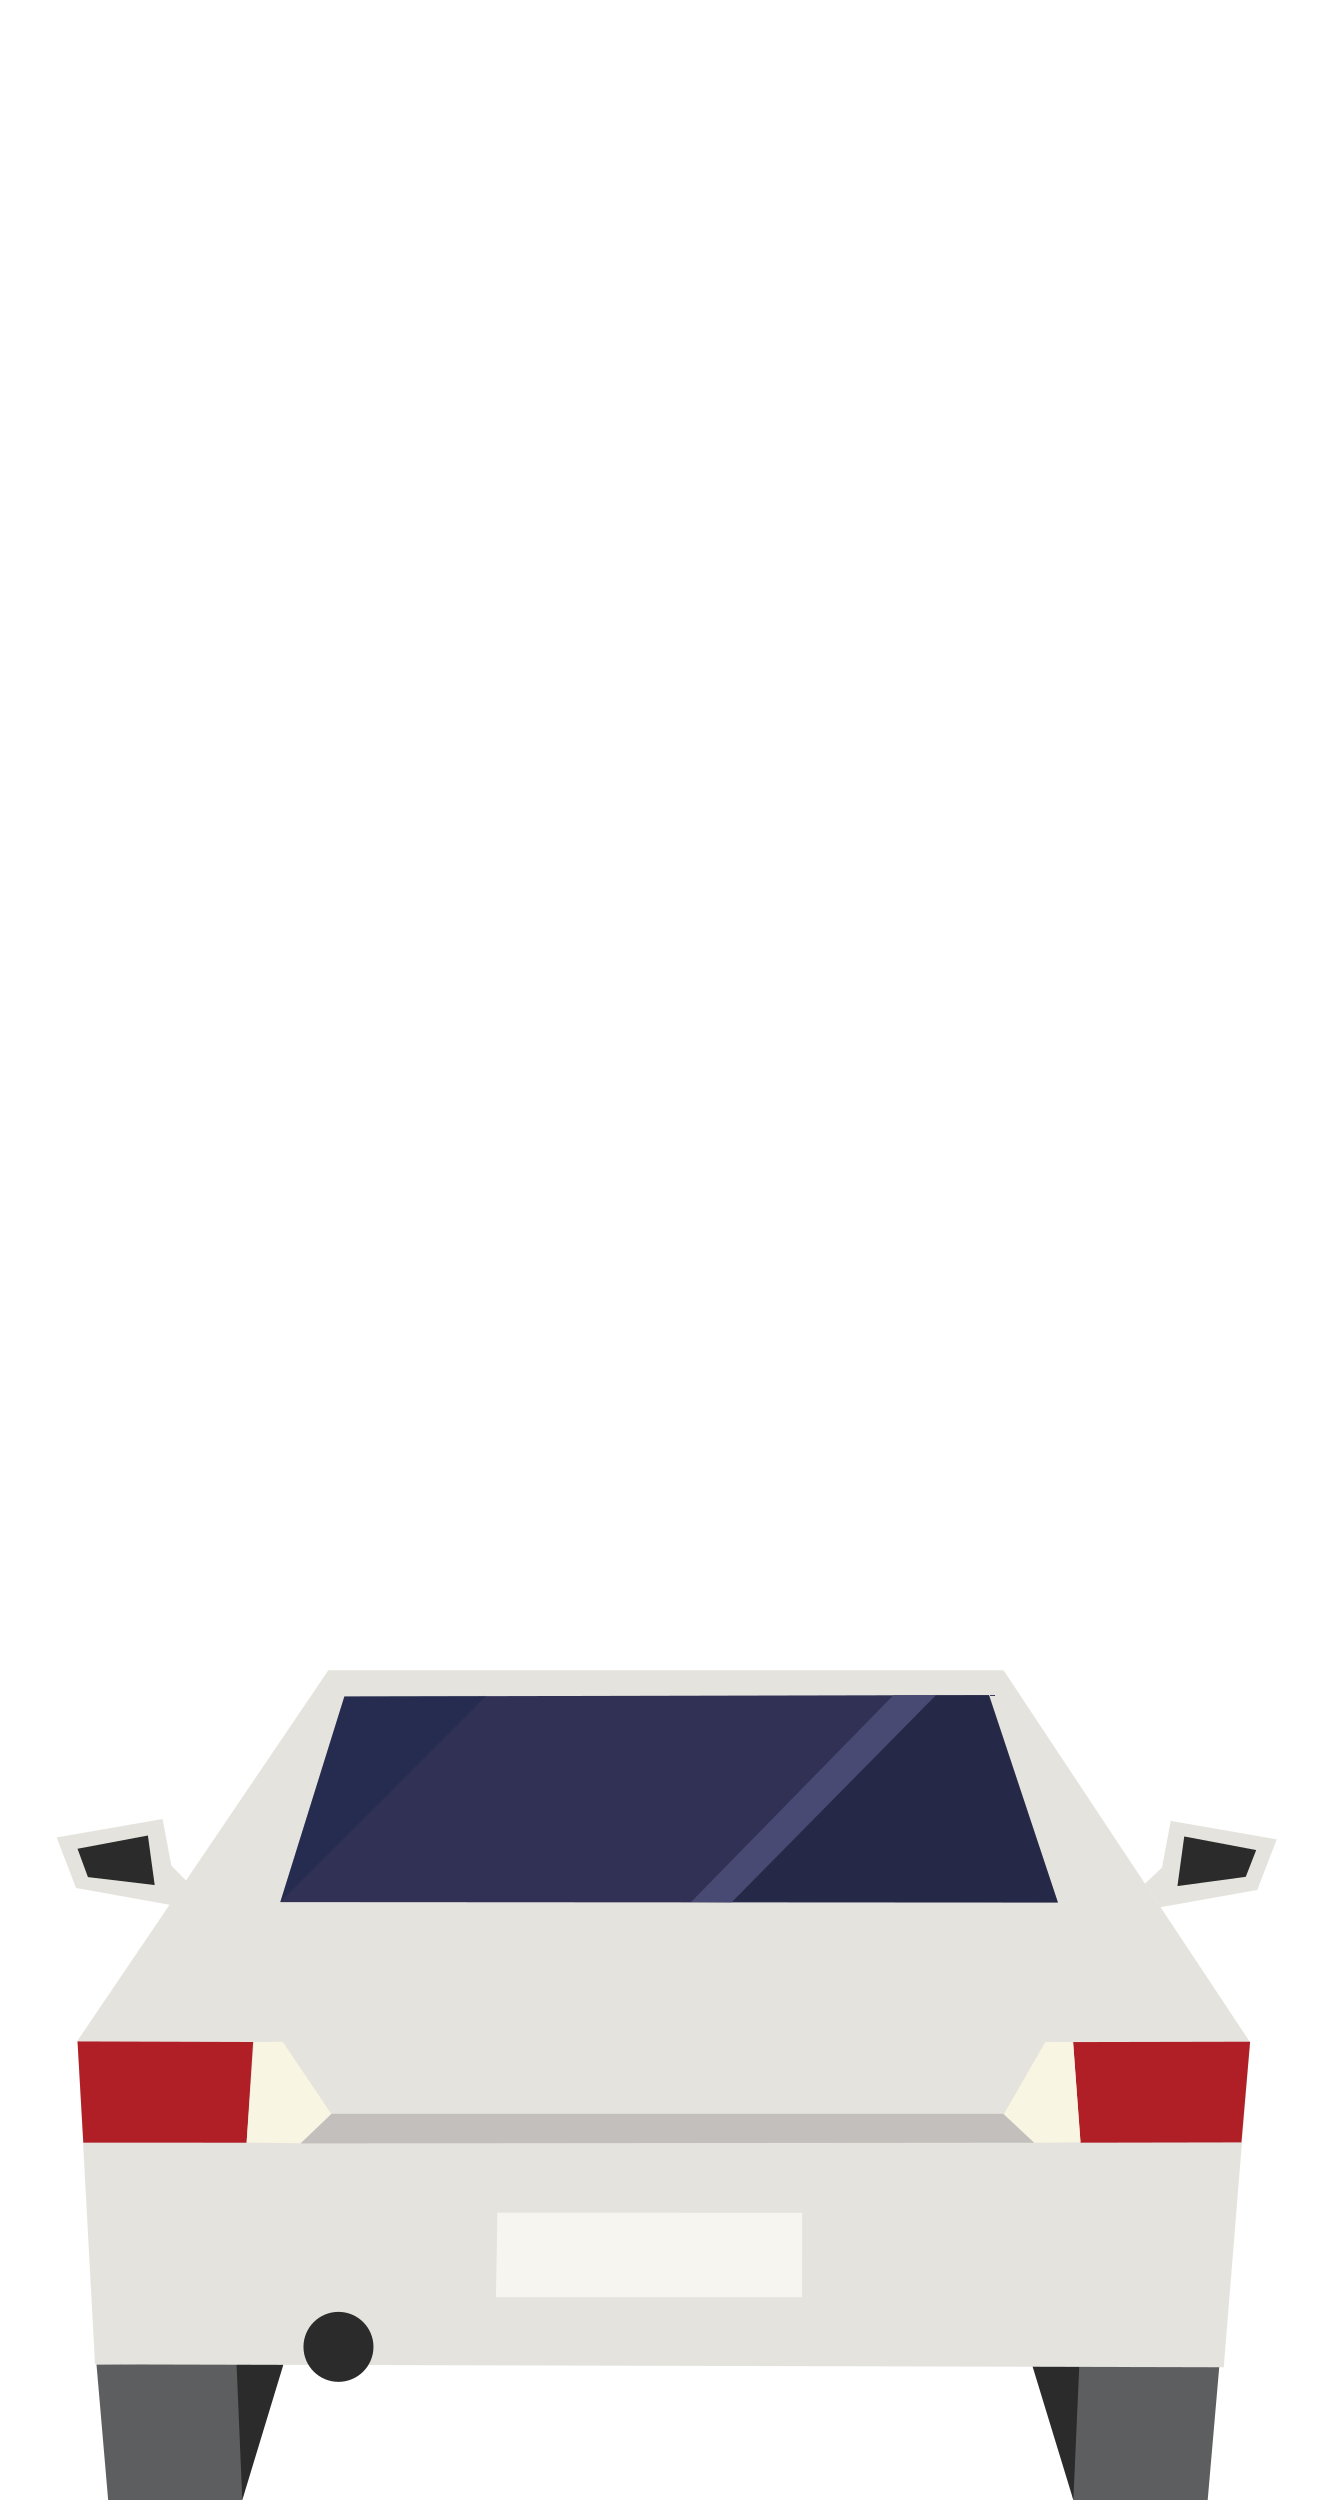
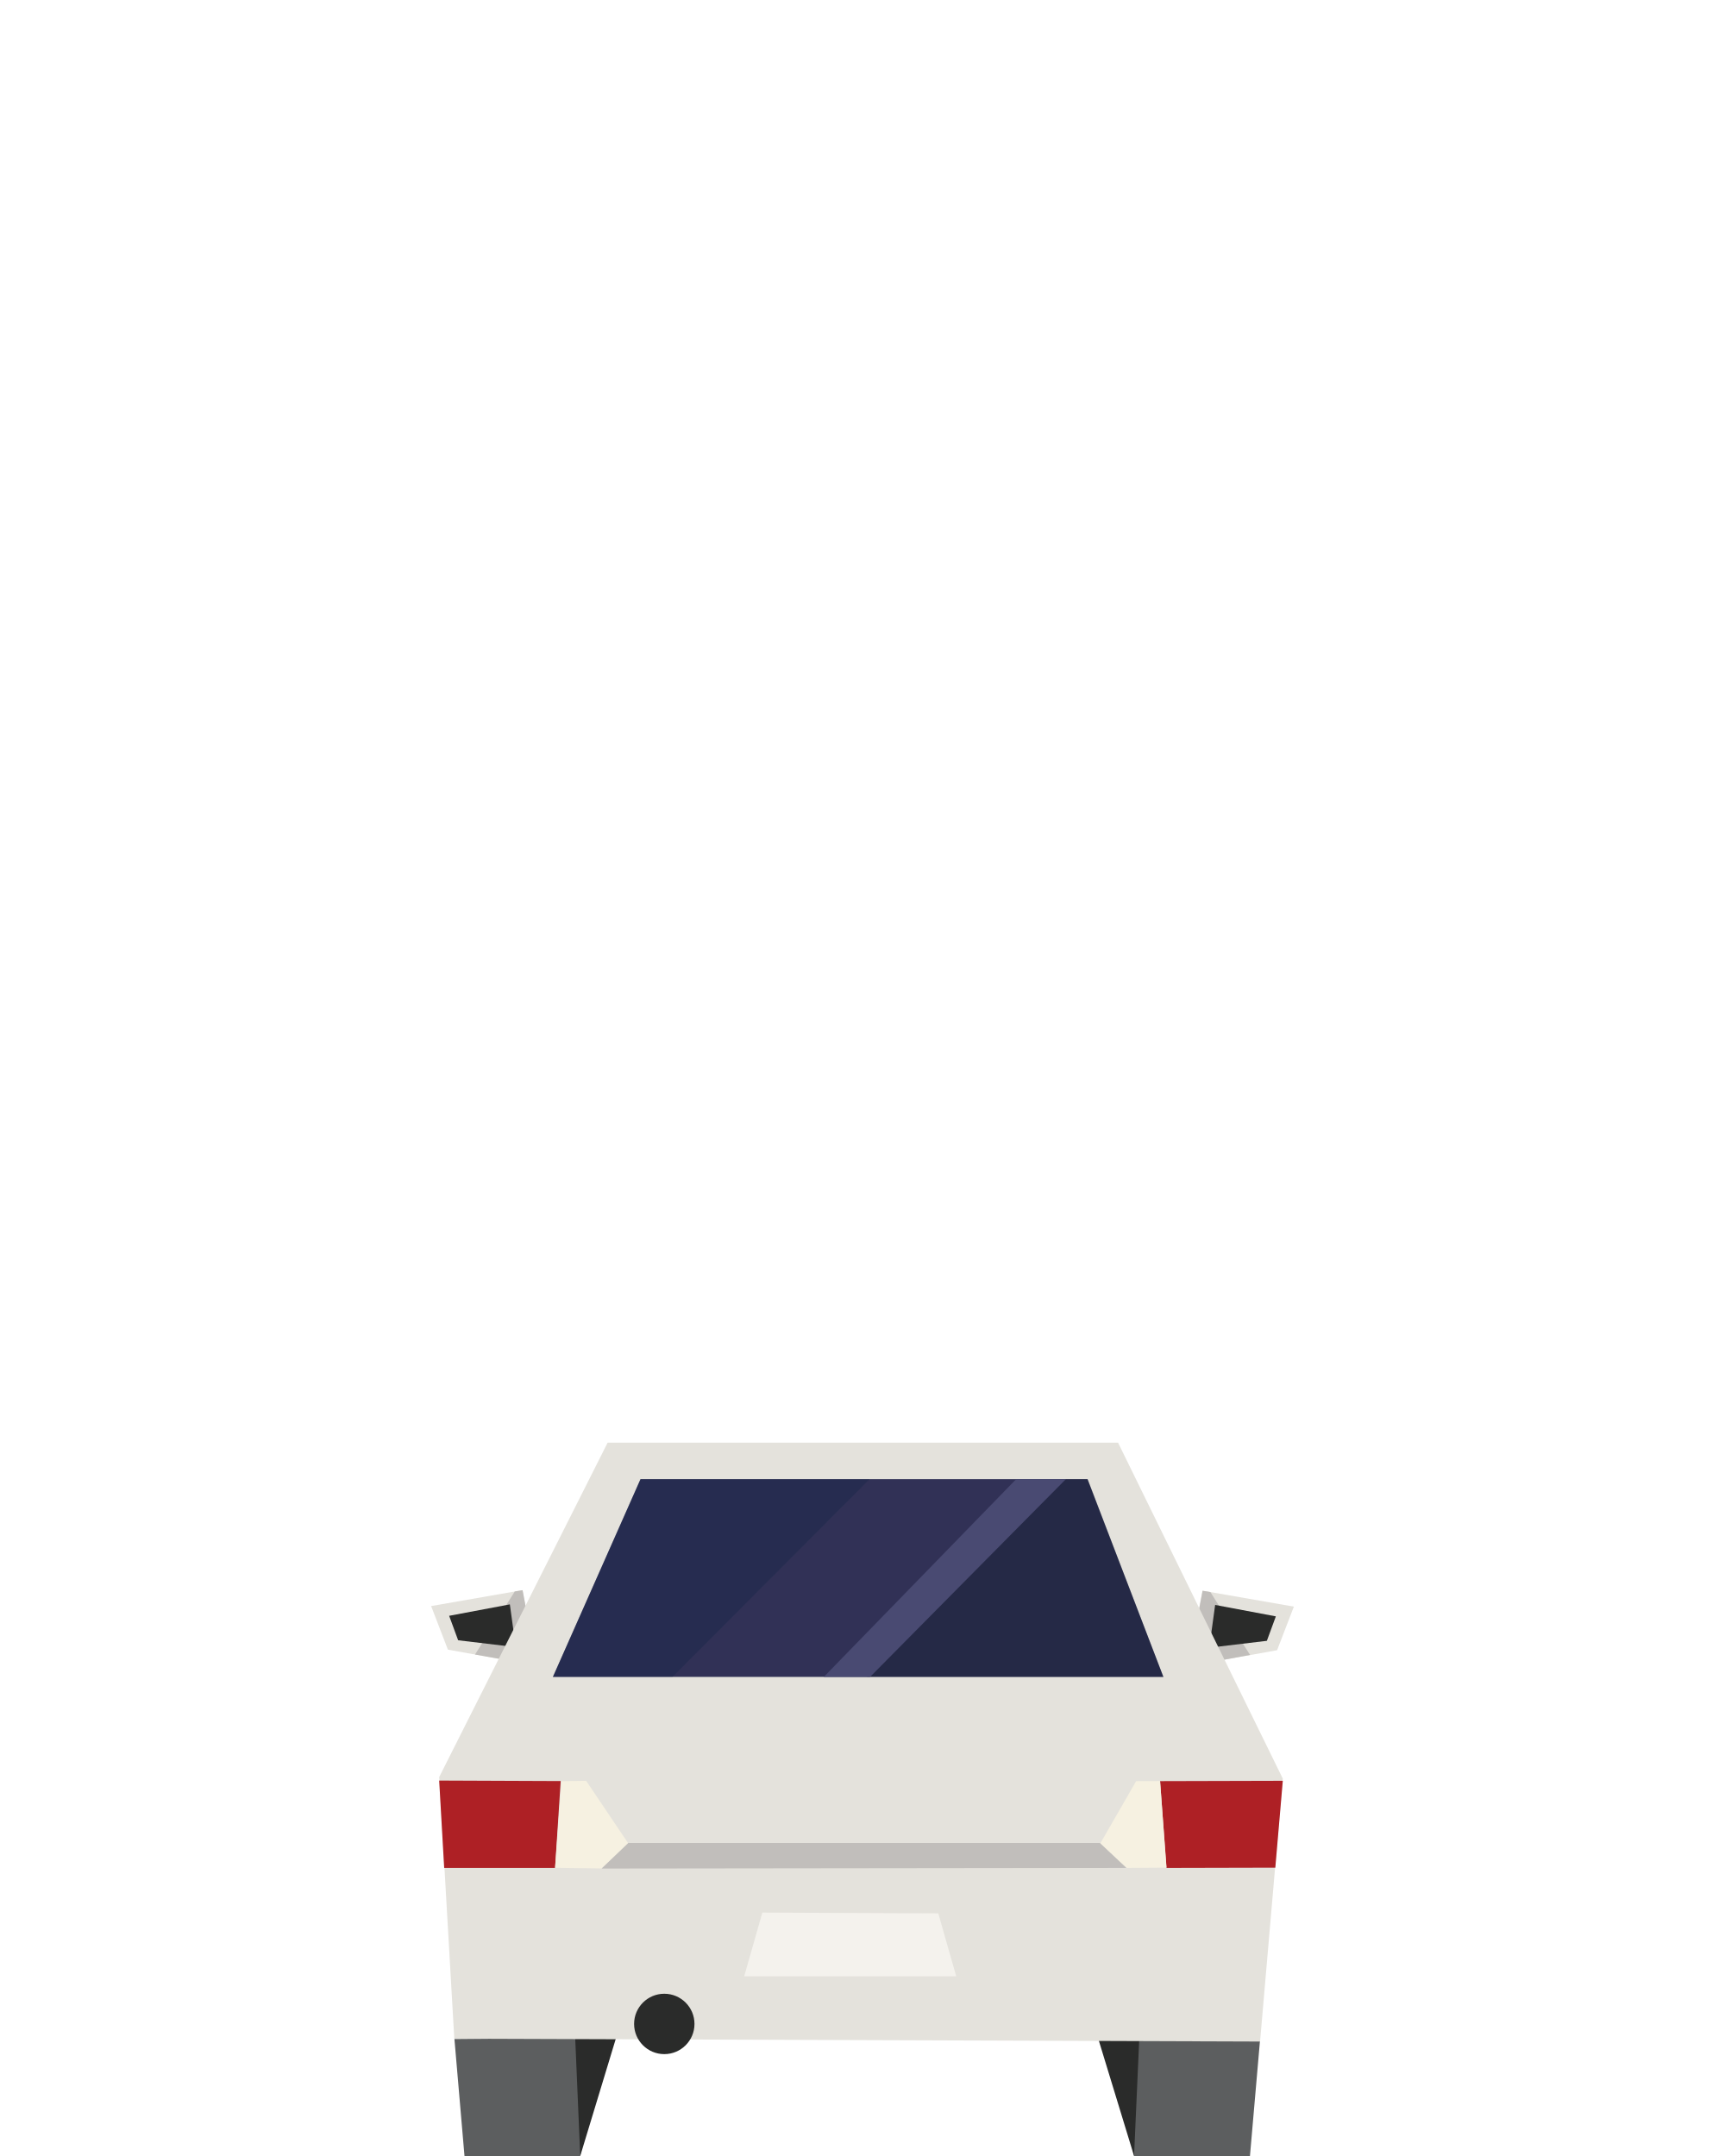
- <svg xmlns="http://www.w3.org/2000/svg" width="192px" height="360px" version="1.1" xml:space="preserve" style="fill-rule:evenodd;clip-rule:evenodd;stroke-linejoin:round;stroke-miterlimit:1.414;">
+ <svg xmlns="http://www.w3.org/2000/svg" width="288px" height="360px" version="1.1" xml:space="preserve" style="fill-rule:evenodd;clip-rule:evenodd;stroke-linejoin:round;stroke-miterlimit:1.414;">
  <g>
-     <g id="car-outbound" transform="matrix(0.5,0,0,0.5,8.15347,120)">
-       <g transform="matrix(1.99975,9.86076e-32,1.97215e-31,1.99975,-1.00974e-28,-1246.79)">
-         <path d="M5.741,843.968l1.68,19.532l19.321,0l3.991,-19.741l-24.992,0.209Z" style="fill:#5c5e5f;fill-rule:nonzero;" />
+     <g id="car-outbound" transform="matrix(1,0,0,1,71.9798,166.584)">
+       <g transform="matrix(1,0,0,1,0,-10.3296)">
+         <path d="M127.589,121.742l13.651,-2.45l2.8,-7.279l-15.261,-2.662l-1.259,6.721l-2.321,2.339l2.39,3.331Z" style="fill:#e4e2dc;fill-rule:nonzero;" />
      </g>
-       <g transform="matrix(1.99975,9.86076e-32,1.97215e-31,1.99975,-1.00974e-28,-1246.79)">
-         <path d="M25.903,843.759l0.839,19.741l5.992,-19.741l-6.831,0Z" style="fill:#2a2b2a;fill-rule:nonzero;" />
+       <g transform="matrix(1,0,0,1,0,-10.3296)">
+         <path d="M127.604,121.746l-2.327,-3.494l2.259,-2.185l1.269,-6.697l1.297,0.208l6.621,10.502l-9.119,1.666Z" style="fill:#c1bebb;fill-rule:nonzero;" />
      </g>
-       <g transform="matrix(1.99975,9.86076e-32,1.97215e-31,1.99975,-1.00974e-28,-1246.79)">
-         <path d="M146.424,863.5l19.35,0l1.68,-19.321l-24.993,-0.211l3.963,19.532Z" style="fill:#5c5e5f;fill-rule:nonzero;" />
+       <g transform="matrix(1,0,0,1,0,-10.3296)">
+         <path d="M130.896,111.731l-0.98,7.141l9.616,-1.149l1.5,-4.083l-10.136,-1.909Z" style="fill:#2a2b2a;fill-rule:nonzero;" />
      </g>
-       <g transform="matrix(1.99975,9.86076e-32,1.97215e-31,1.99975,-1.00974e-28,-1246.79)">
-         <path d="M140.458,843.968l5.966,19.532l0.868,-19.532l-6.834,0Z" style="fill:#2a2b2a;fill-rule:nonzero;" />
+       <g transform="matrix(1,0,0,1,0,-10.3296)">
+         <path d="M0,111.919l2.8,7.279l13.651,2.45l2.39,-3.331l-2.321,-2.339l-1.26,-6.72l-15.26,2.661Z" style="fill:#e4e2dc;fill-rule:nonzero;" />
      </g>
-       <g transform="matrix(1.99975,9.86076e-32,1.97215e-31,1.99975,-1.00974e-28,-1246.79)">
-         <path d="M39.135,744l-36.122,53.345l2.519,46.623l1.89,0.006l160.664,0.414l3.796,-46.804l-35.509,-53.584l-97.238,0Z" style="fill:#e5e3dd;fill-rule:nonzero;" />
+       <g transform="matrix(1,0,0,1,0,-10.3296)">
+         <path d="M16.467,121.646l2.327,-3.494l-2.259,-2.185l-1.269,-6.697l-1.297,0.208l-6.641,10.531l9.139,1.637Z" style="fill:#c1bebb;fill-rule:nonzero;" />
      </g>
-       <g transform="matrix(1.99975,9.86076e-32,1.97215e-31,1.99975,-1.00974e-28,-1246.79)">
-         <path d="M3.008,797.46l0.834,14.584l23.517,0.002l0.941,-14.502l-25.292,-0.084Z" style="fill:#b01f25;fill-rule:nonzero;" />
+       <g transform="matrix(1,0,0,1,0,-10.3296)">
+         <path d="M13.145,111.638l0.98,7.141l-9.616,-1.149l-1.5,-4.083l10.136,-1.909Z" style="fill:#2a2b2a;fill-rule:nonzero;" />
      </g>
-       <g transform="matrix(1.99975,9.86076e-32,1.97215e-31,1.99975,-1.00974e-28,-1246.79)">
-         <path d="M32.55,797.502l7.041,10.46l-4.455,4.169l-7.771,-0.105l1.055,-14.463l4.13,-0.061Z" style="fill:#f9f5e3;fill-rule:nonzero;" />
+       <path d="M3.89,173.884l1.68,19.532l19.321,0l3.991,-19.742l-24.992,0.21Z" style="fill:#5c5e5f;fill-rule:nonzero;" />
+       <path d="M24.052,173.674l0.84,19.742l5.992,-19.742l-6.832,0Z" style="fill:#2a2b2a;fill-rule:nonzero;" />
+       <path d="M117.358,193.416l19.35,0l1.68,-19.321l-24.993,-0.211l3.963,19.532Z" style="fill:#5c5e5f;fill-rule:nonzero;" />
+       <path d="M111.394,173.884l5.964,19.532l0.869,-19.532l-6.833,0Z" style="fill:#2a2b2a;fill-rule:nonzero;" />
+       <g transform="matrix(1,-3.22153e-17,-3.22153e-17,1.13153,0,-22.926)">
+         <path d="M29.468,85.928l-28.118,49.341l2.519,38.615l1.89,0.006l132.637,0.414l3.796,-38.796l-27.505,-49.58l-85.219,0Z" style="fill:#e4e2dc;fill-rule:nonzero;" />
      </g>
-       <g transform="matrix(1.99975,9.86076e-32,1.97215e-31,1.99975,-1.00974e-28,-1246.79)">
-         <path d="M171.882,797.501l-1.249,14.501l-23.187,0.044l-1.05,-14.491l25.486,-0.054Z" style="fill:#b01f25;fill-rule:nonzero;" />
+       <g transform="matrix(1,0,0,1,0,-4.6582)">
+         <path d="M1.345,135.384l0.834,14.584l18.512,0.002l0.941,-14.502l-20.287,-0.084Z" style="fill:#ae2025;fill-rule:nonzero;" />
      </g>
-       <g transform="matrix(1.99975,9.86076e-32,1.97215e-31,1.99975,-1.00974e-28,-1246.79)">
-         <path d="M142.392,797.555l-6.009,10.447l4.417,4.044l6.666,-0.044l-1.083,-14.459l-3.991,0.012Z" style="fill:#f9f5e3;fill-rule:nonzero;" />
+       <g transform="matrix(1,0,0,1,0,-4.6582)">
+         <path d="M25.882,135.426l7.041,10.46l-4.455,4.169l-7.771,-0.105l1.055,-14.463l4.13,-0.061Z" style="fill:#f6f1e1;fill-rule:nonzero;" />
      </g>
-       <g transform="matrix(1.99975,9.86076e-32,1.97215e-31,1.99975,-1.00974e-28,-1246.79)">
-         <path d="M41.443,747.78l-9.233,29.617l111.997,0.07l-9.937,-29.897l-92.827,0.21Z" style="fill:#313156;fill-rule:nonzero;" />
+       <g transform="matrix(1,0,0,1,0,-4.6582)">
+         <path d="M142.191,135.425l-1.249,14.501l-18.182,0.044l-1.05,-14.491l20.481,-0.054Z" style="fill:#ae2025;fill-rule:nonzero;" />
      </g>
-       <g transform="matrix(1.99975,9.86076e-32,1.97215e-31,1.99975,-1.00974e-28,-1246.79)">
-         <path d="M0,768.082l2.8,7.28l13.651,2.451l2.39,-3.332l-2.32,-2.339l-1.26,-6.72l-15.261,2.66Z" style="fill:#e5e3dd;fill-rule:nonzero;" />
+       <g transform="matrix(1,0,0,1,0,-4.6582)">
+         <path d="M117.706,135.478l-6.009,10.447l4.417,4.044l6.666,-0.044l-1.083,-14.459l-3.991,0.012Z" style="fill:#f6f1e1;fill-rule:nonzero;" />
      </g>
-       <g transform="matrix(1.99975,9.86076e-32,1.97215e-31,1.99975,-1.00974e-28,-1246.79)">
-         <path d="M158.966,778.128l13.948,-2.485l2.801,-7.281l-15.261,-2.66l-1.26,6.721l-2.478,2.33l2.25,3.375Z" style="fill:#e5e3dd;fill-rule:nonzero;" />
+       <g transform="matrix(1,-8.52366e-17,-8.52366e-17,1.348,1.39815e-14,-42.2467)">
+         <path d="M34.958,90.982l-14.629,24.495l101.925,1.7053e-13l-12.669,-24.495l-74.626,2.84217e-14Z" style="fill:#313156;fill-rule:nonzero;" />
      </g>
-       <g transform="matrix(1.99975,9.86076e-32,1.97215e-31,1.99975,-1.00974e-28,-1246.79)">
-         <path d="M45.631,841.448c0,2.783 -2.257,5.041 -5.04,5.041c-2.783,0 -5.041,-2.258 -5.041,-5.041c0,-2.783 2.258,-5.04 5.041,-5.04c2.783,0 5.04,2.257 5.04,5.04" style="fill:#2a2b2a;fill-rule:nonzero;" />
+       <path d="M43.968,171.364c0,2.783 -2.257,5.041 -5.04,5.041c-2.783,0 -5.041,-2.258 -5.041,-5.041c0,-2.783 2.258,-5.04 5.041,-5.04c2.783,0 5.04,2.257 5.04,5.04" style="fill:#2a2b2a;fill-rule:nonzero;" />
+       <g transform="matrix(1,0,0,1,0,-4.6582)">
+         <path d="M32.922,145.804l-4.454,4.271l87.604,-0.105l-4.417,-4.166l-78.733,0Z" style="fill:#c1bebb;fill-rule:nonzero;" />
      </g>
-       <g transform="matrix(1.99975,9.86076e-32,1.97215e-31,1.99975,-1.00974e-28,-1246.79)">
-         <path d="M39.59,807.88l-4.454,4.271l105.622,-0.105l-4.417,-4.166l-96.751,0Z" style="fill:#c2bfbc;fill-rule:nonzero;" />
+       <g transform="matrix(1,0,0,1,0,-4.1445)">
+         <path d="M55.3,156.916l-3.036,10.645l35.407,0l-3.001,-10.515l-29.37,-0.13Z" style="fill:#f4f2ed;fill-rule:nonzero;" />
      </g>
-       <g transform="matrix(1.99975,9.86076e-32,1.97215e-31,1.99975,-1.00974e-28,-1246.79)">
-         <path d="M13.145,767.802l0.98,7.141l-9.616,-1.149l-1.5,-4.083l10.136,-1.909Z" style="fill:#2a2b2a;fill-rule:nonzero;" />
-       </g>
-       <g transform="matrix(1.99975,9.86076e-32,1.97215e-31,1.99975,-1.00974e-28,-1246.79)">
-         <path d="M162.397,767.942l-0.979,7.141l9.841,-1.331l1.499,-3.85l-10.361,-1.96Z" style="fill:#2a2b2a;fill-rule:nonzero;" />
-       </g>
-       <g transform="matrix(1.99975,9.86076e-32,1.97215e-31,1.99975,-1.00974e-28,-1246.79)">
-         <path d="M63.478,822.126l-0.209,12.182l44.102,0l0.001,-12.181l-43.894,-0.001Z" style="fill:#f7f5f0;fill-rule:nonzero;" />
-       </g>
-       <g transform="matrix(1.99975,9.86076e-32,1.97215e-31,1.99975,-1.00974e-28,-1246.79)">
-         <clipPath id="tag1">
-           <rect x="32.21" y="747.667" width="29.693" height="29.73" />
-         </clipPath>
-         <g clip-path="url(#tag1)">
-           <g opacity="0.3">
-             <path d="M41.443,747.78l-9.233,29.617l29.693,-29.73l-20.46,0.113Z" style="fill:#0e2342;fill-rule:nonzero;" />
-           </g>
+       <g transform="matrix(1.35601,0,0,1.35601,-9.08601,-43.1939)">
+         <g opacity="0.3">
+           <path d="M32.477,91.143l-10.785,24.35l14.731,1.42109e-14l24.27,-24.35l-28.217,-2.84217e-14Z" style="fill:#0f2342;fill-rule:nonzero;" />
        </g>
      </g>
-       <g transform="matrix(1.99975,9.86076e-32,1.97215e-31,1.99975,-1.00974e-28,-1246.79)">
-         <clipPath id="tag2">
-           <rect x="94.598" y="747.544" width="49.618" height="29.906" />
-         </clipPath>
-         <g clip-path="url(#tag2)">
-           <g opacity="0.3">
-             <path d="M134.31,747.606l-7.687,-0.062l-32.025,29.785l49.618,0.121l-9.906,-29.844Z" style="fill:#0a1724;fill-rule:nonzero;" />
-           </g>
-         </g>
+       <g opacity="0.3">
+         <path d="M109.62,80.397l-3.651,3.11218e-12l-33.219,33.02l49.504,-2.84217e-14l-12.634,-33.02Z" style="fill:#0a1723;fill-rule:nonzero;" />
      </g>
-       <g transform="matrix(1.99975,9.86076e-32,1.97215e-31,1.99975,-1.00974e-28,-1246.79)">
-         <path d="M97.216,777.42l29.406,-29.813l-6.114,-0.002l-29.125,29.771l5.833,0.044Z" style="fill:#494a73;fill-rule:nonzero;" />
+       <g transform="matrix(1.34973,0,0,1.34973,-25.576,-42.4401)">
+         <path d="M73.249,115.472l24.21,-24.464l-6.14,2.41585e-13l-23.794,24.464l5.723,8.66862e-13Z" style="fill:#494a72;fill-rule:nonzero;" />
      </g>
    </g>
  </g>
</svg>
